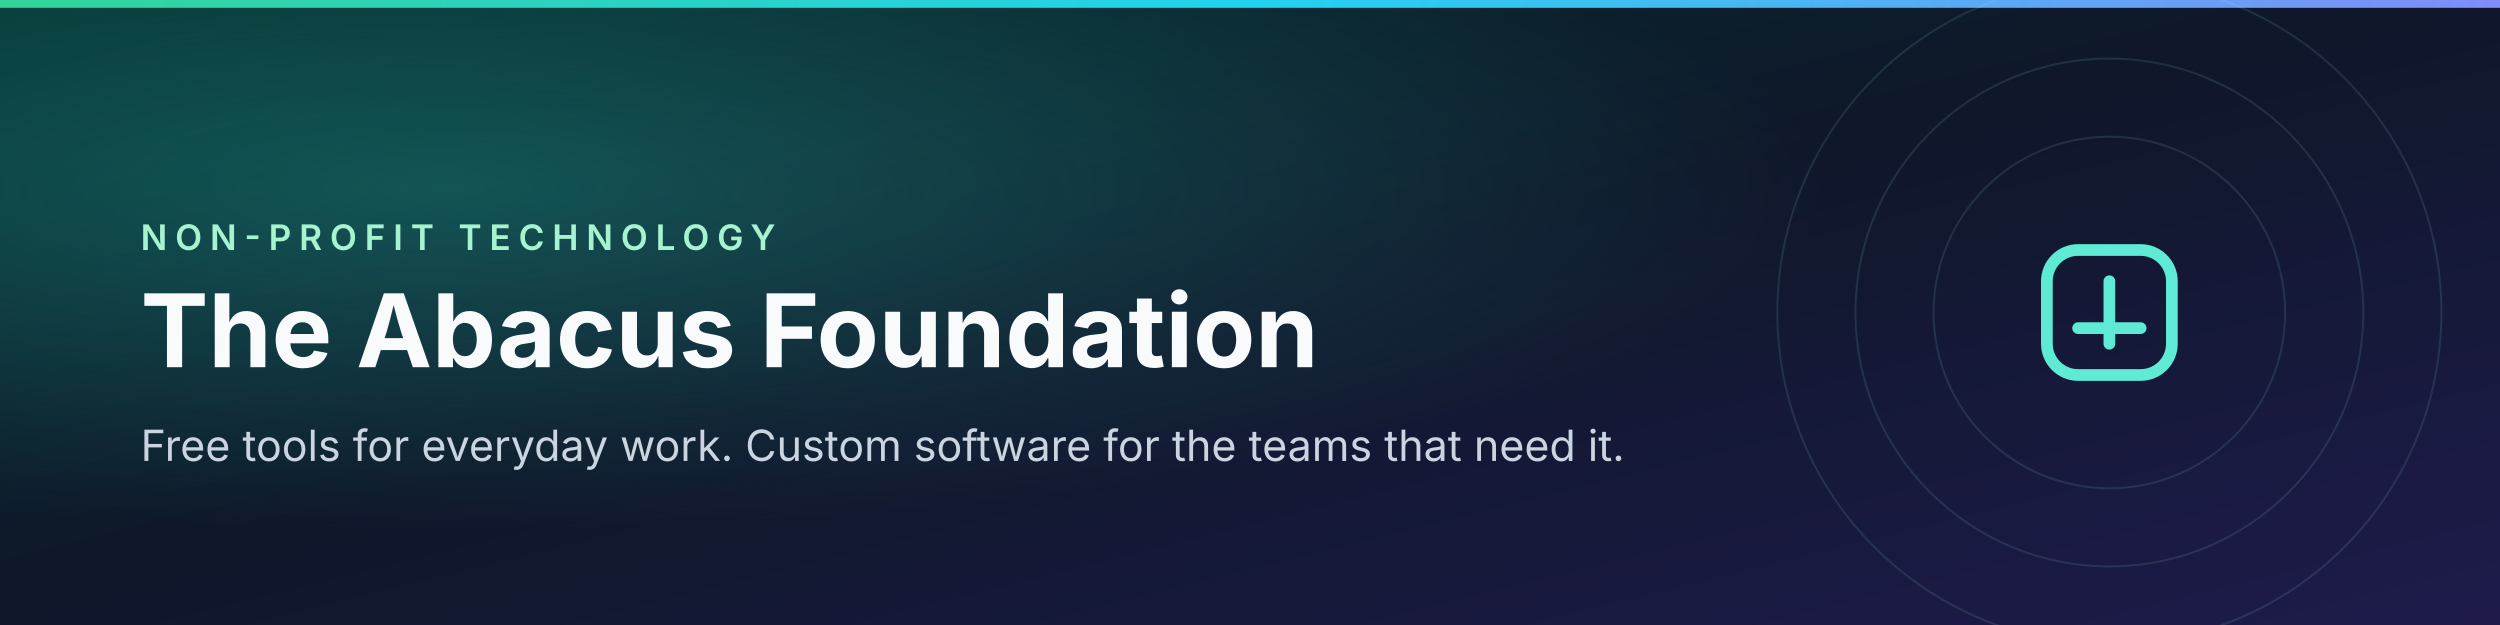
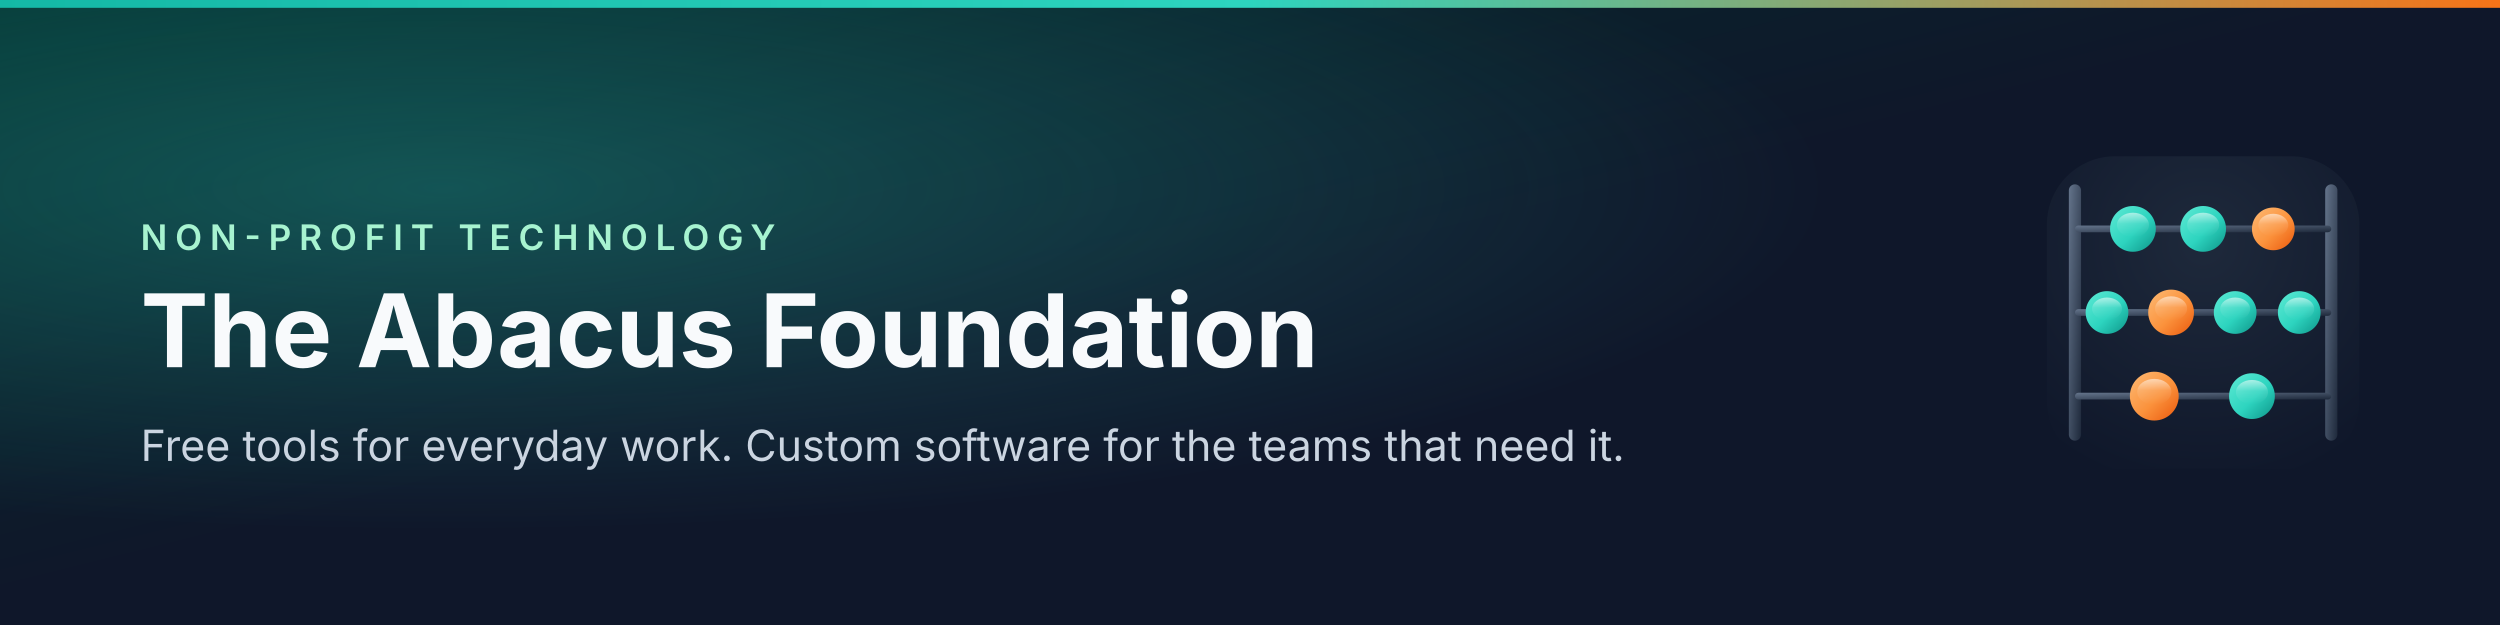
<svg xmlns="http://www.w3.org/2000/svg" width="1280" height="320" viewBox="0 0 1280 320" role="img" aria-label="The Abacus Foundation">
  <defs>
    <linearGradient id="bg" x1="0" y1="0" x2="1" y2="1">
      <stop offset="0%" stop-color="#042f2e" />
      <stop offset="48%" stop-color="#0f172a" />
-       <stop offset="100%" stop-color="#1e1b4b" />
+       <stop offset="100%" stop-color="#0f172a" />
    </linearGradient>
    <linearGradient id="accent" x1="0" y1="0" x2="1" y2="0">
-       <stop offset="0%" stop-color="#34d399" />
-       <stop offset="50%" stop-color="#22d3ee" />
-       <stop offset="100%" stop-color="#818cf8" />
+       <stop offset="0%" stop-color="#14B8A6" />
+       <stop offset="50%" stop-color="#2DD4BF" />
+       <stop offset="100%" stop-color="#F97316" />
    </linearGradient>
    <radialGradient id="glow" cx="18%" cy="30%" r="55%">
      <stop offset="0%" stop-color="#2dd4bf" stop-opacity="0.28" />
      <stop offset="100%" stop-color="#2dd4bf" stop-opacity="0" />
    </radialGradient>
+     <linearGradient id="tealD" x1="0%" y1="0%" x2="100%" y2="100%">
+       <stop offset="0%" stop-color="#5EEAD4" />
+       <stop offset="55%" stop-color="#2DD4BF" />
+       <stop offset="100%" stop-color="#0D9488" />
+     </linearGradient>
+     <linearGradient id="orangeD" x1="0%" y1="0%" x2="100%" y2="100%">
+       <stop offset="0%" stop-color="#FDBA74" />
+       <stop offset="55%" stop-color="#FB923C" />
+       <stop offset="100%" stop-color="#EA580C" />
+     </linearGradient>
+     <linearGradient id="frameD" x1="0%" y1="0%" x2="100%" y2="100%">
+       <stop offset="0%" stop-color="#64748B" />
+       <stop offset="100%" stop-color="#1E293B" />
+     </linearGradient>
+     <linearGradient id="glassD" x1="50%" y1="0%" x2="50%" y2="100%">
+       <stop offset="0%" stop-color="#FFFFFF" stop-opacity="0.55" />
+       <stop offset="45%" stop-color="#FFFFFF" stop-opacity="0.12" />
+       <stop offset="100%" stop-color="#FFFFFF" stop-opacity="0" />
+     </linearGradient>
+     <radialGradient id="bgD" cx="50%" cy="28%" r="80%">
+       <stop offset="0%" stop-color="#1E293B" />
+       <stop offset="100%" stop-color="#0F172A" />
+     </radialGradient>
  </defs>
  <rect width="1280" height="320" fill="url(#bg)" />
  <rect width="1280" height="320" fill="url(#glow)" />
  <rect x="0" y="0" width="1280" height="4" fill="url(#accent)" />
-   <g fill="none" stroke="#99f6e4" stroke-opacity="0.12" stroke-width="1">
-     <circle cx="1080" cy="160" r="90" />
-     <circle cx="1080" cy="160" r="130" />
-     <circle cx="1080" cy="160" r="170" />
-   </g>
-   <g transform="translate(1048 128)" fill="none" stroke="#5eead4" stroke-width="6" stroke-linecap="round">
-     <rect x="0" y="0" width="64" height="64" rx="16" />
-     <path d="M16 40h32M32 16v32" />
+   <g transform="translate(1048 80) scale(0.0390625)">
+     <rect width="4096" height="4096" rx="896" fill="url(#bgD)" />
+     <g transform="translate(2048 2048)">
+       <rect x="-1760" y="-1680" width="160" height="3360" rx="80" fill="url(#frameD)" />
+       <rect x="1600" y="-1680" width="160" height="3360" rx="80" fill="url(#frameD)" />
+       <rect x="-1680" y="-1140" width="3360" height="88" rx="44" fill="url(#frameD)" />
+       <rect x="-1680" y="-44" width="3360" height="88" rx="44" fill="url(#frameD)" />
+       <rect x="-1680" y="1052" width="3360" height="88" rx="44" fill="url(#frameD)" />
+       <circle cx="-920" cy="-1096" r="300" fill="url(#tealD)" />
+       <ellipse cx="-920" cy="-1148" rx="210" ry="160" fill="url(#glassD)" />
+       <circle cx="0" cy="-1096" r="300" fill="url(#tealD)" />
+       <ellipse cx="0" cy="-1148" rx="210" ry="160" fill="url(#glassD)" />
+       <circle cx="920" cy="-1096" r="280" fill="url(#orangeD)" />
+       <ellipse cx="920" cy="-1144" rx="196" ry="150" fill="url(#glassD)" />
+       <circle cx="-1260" cy="0" r="280" fill="url(#tealD)" />
+       <ellipse cx="-1260" cy="-48" rx="196" ry="148" fill="url(#glassD)" />
+       <circle cx="-420" cy="0" r="300" fill="url(#orangeD)" />
+       <ellipse cx="-420" cy="-52" rx="210" ry="160" fill="url(#glassD)" />
+       <circle cx="420" cy="0" r="280" fill="url(#tealD)" />
+       <ellipse cx="420" cy="-48" rx="196" ry="148" fill="url(#glassD)" />
+       <circle cx="1260" cy="0" r="280" fill="url(#tealD)" />
+       <ellipse cx="1260" cy="-48" rx="196" ry="148" fill="url(#glassD)" />
+       <circle cx="-640" cy="1096" r="320" fill="url(#orangeD)" />
+       <ellipse cx="-640" cy="1040" rx="224" ry="170" fill="url(#glassD)" />
+       <circle cx="640" cy="1096" r="300" fill="url(#tealD)" />
+       <ellipse cx="640" cy="1044" rx="210" ry="160" fill="url(#glassD)" />
+     </g>
  </g>
  <text x="72" y="128" fill="#a7f3d0" font-family="ui-sans-serif, system-ui, -apple-system, Segoe UI, sans-serif" font-size="18" font-weight="600" letter-spacing="4">NON-PROFIT TECHNOLOGY</text>
  <text x="72" y="188" fill="#f8fafc" font-family="ui-sans-serif, system-ui, -apple-system, Segoe UI, sans-serif" font-size="52" font-weight="700">The Abacus Foundation</text>
  <text x="72" y="236" fill="#cbd5e1" font-family="ui-sans-serif, system-ui, -apple-system, Segoe UI, sans-serif" font-size="22">Free tools for everyday work. Custom software for the teams that need it.</text>
</svg>
